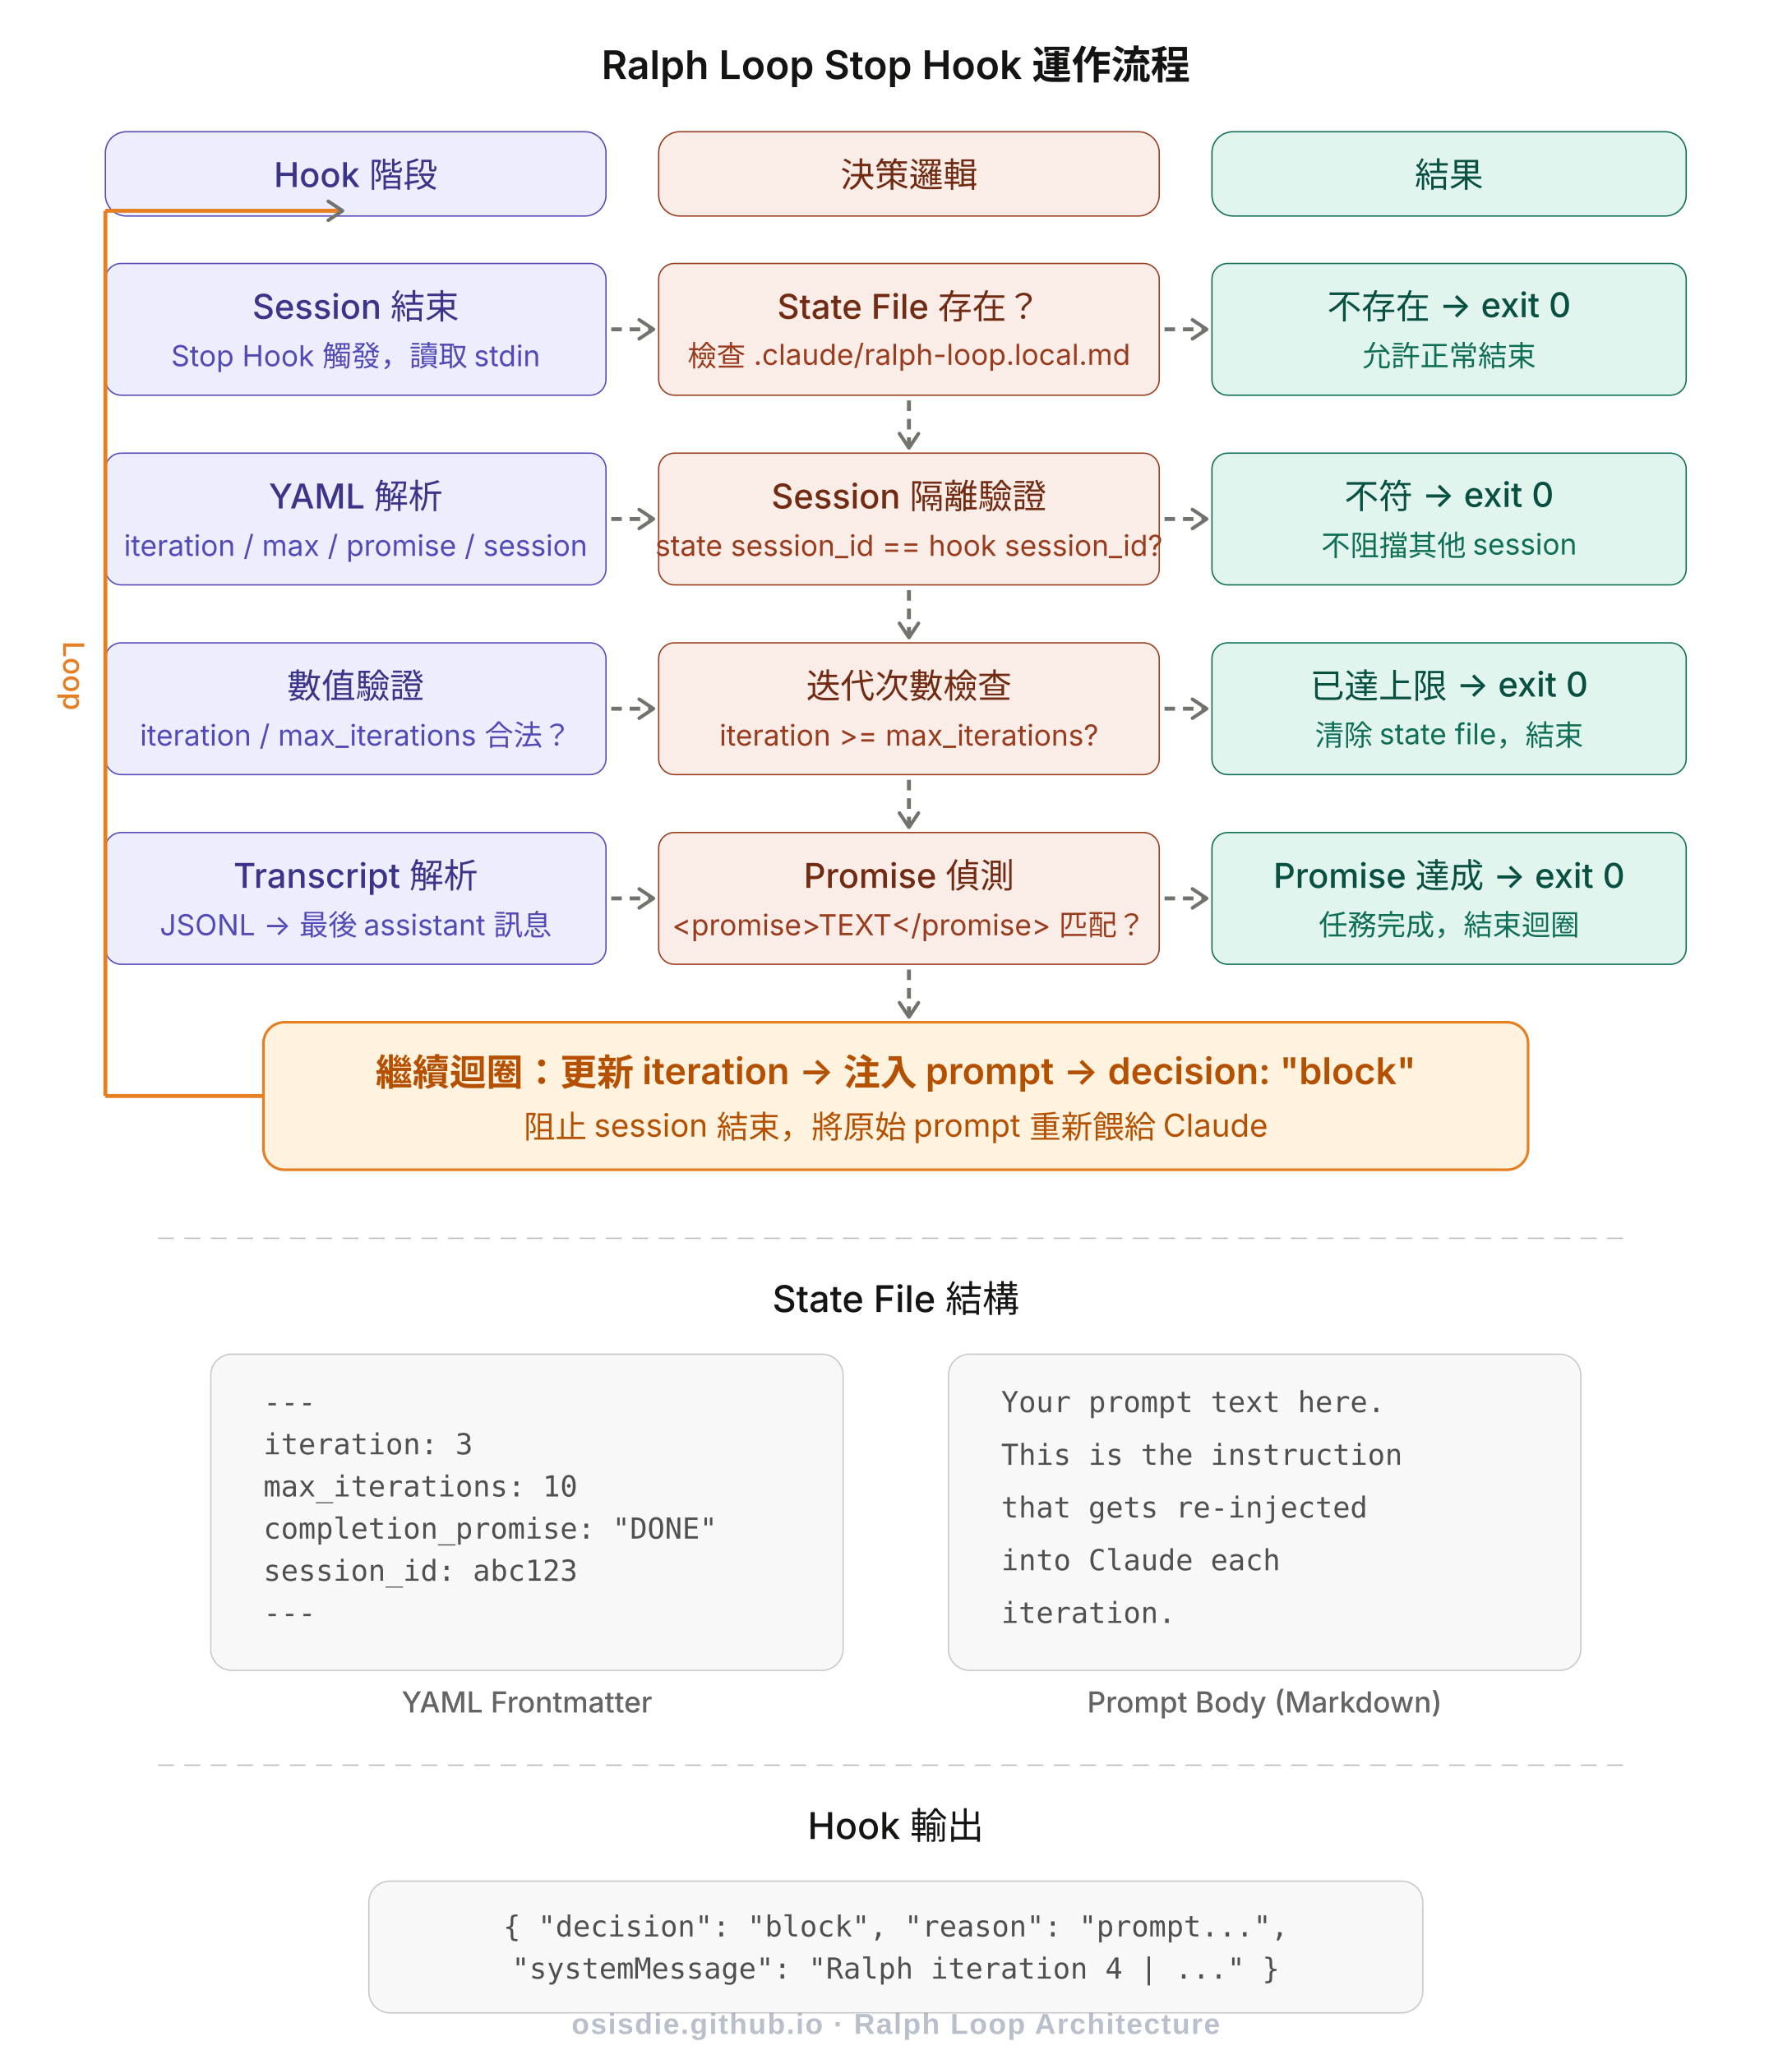
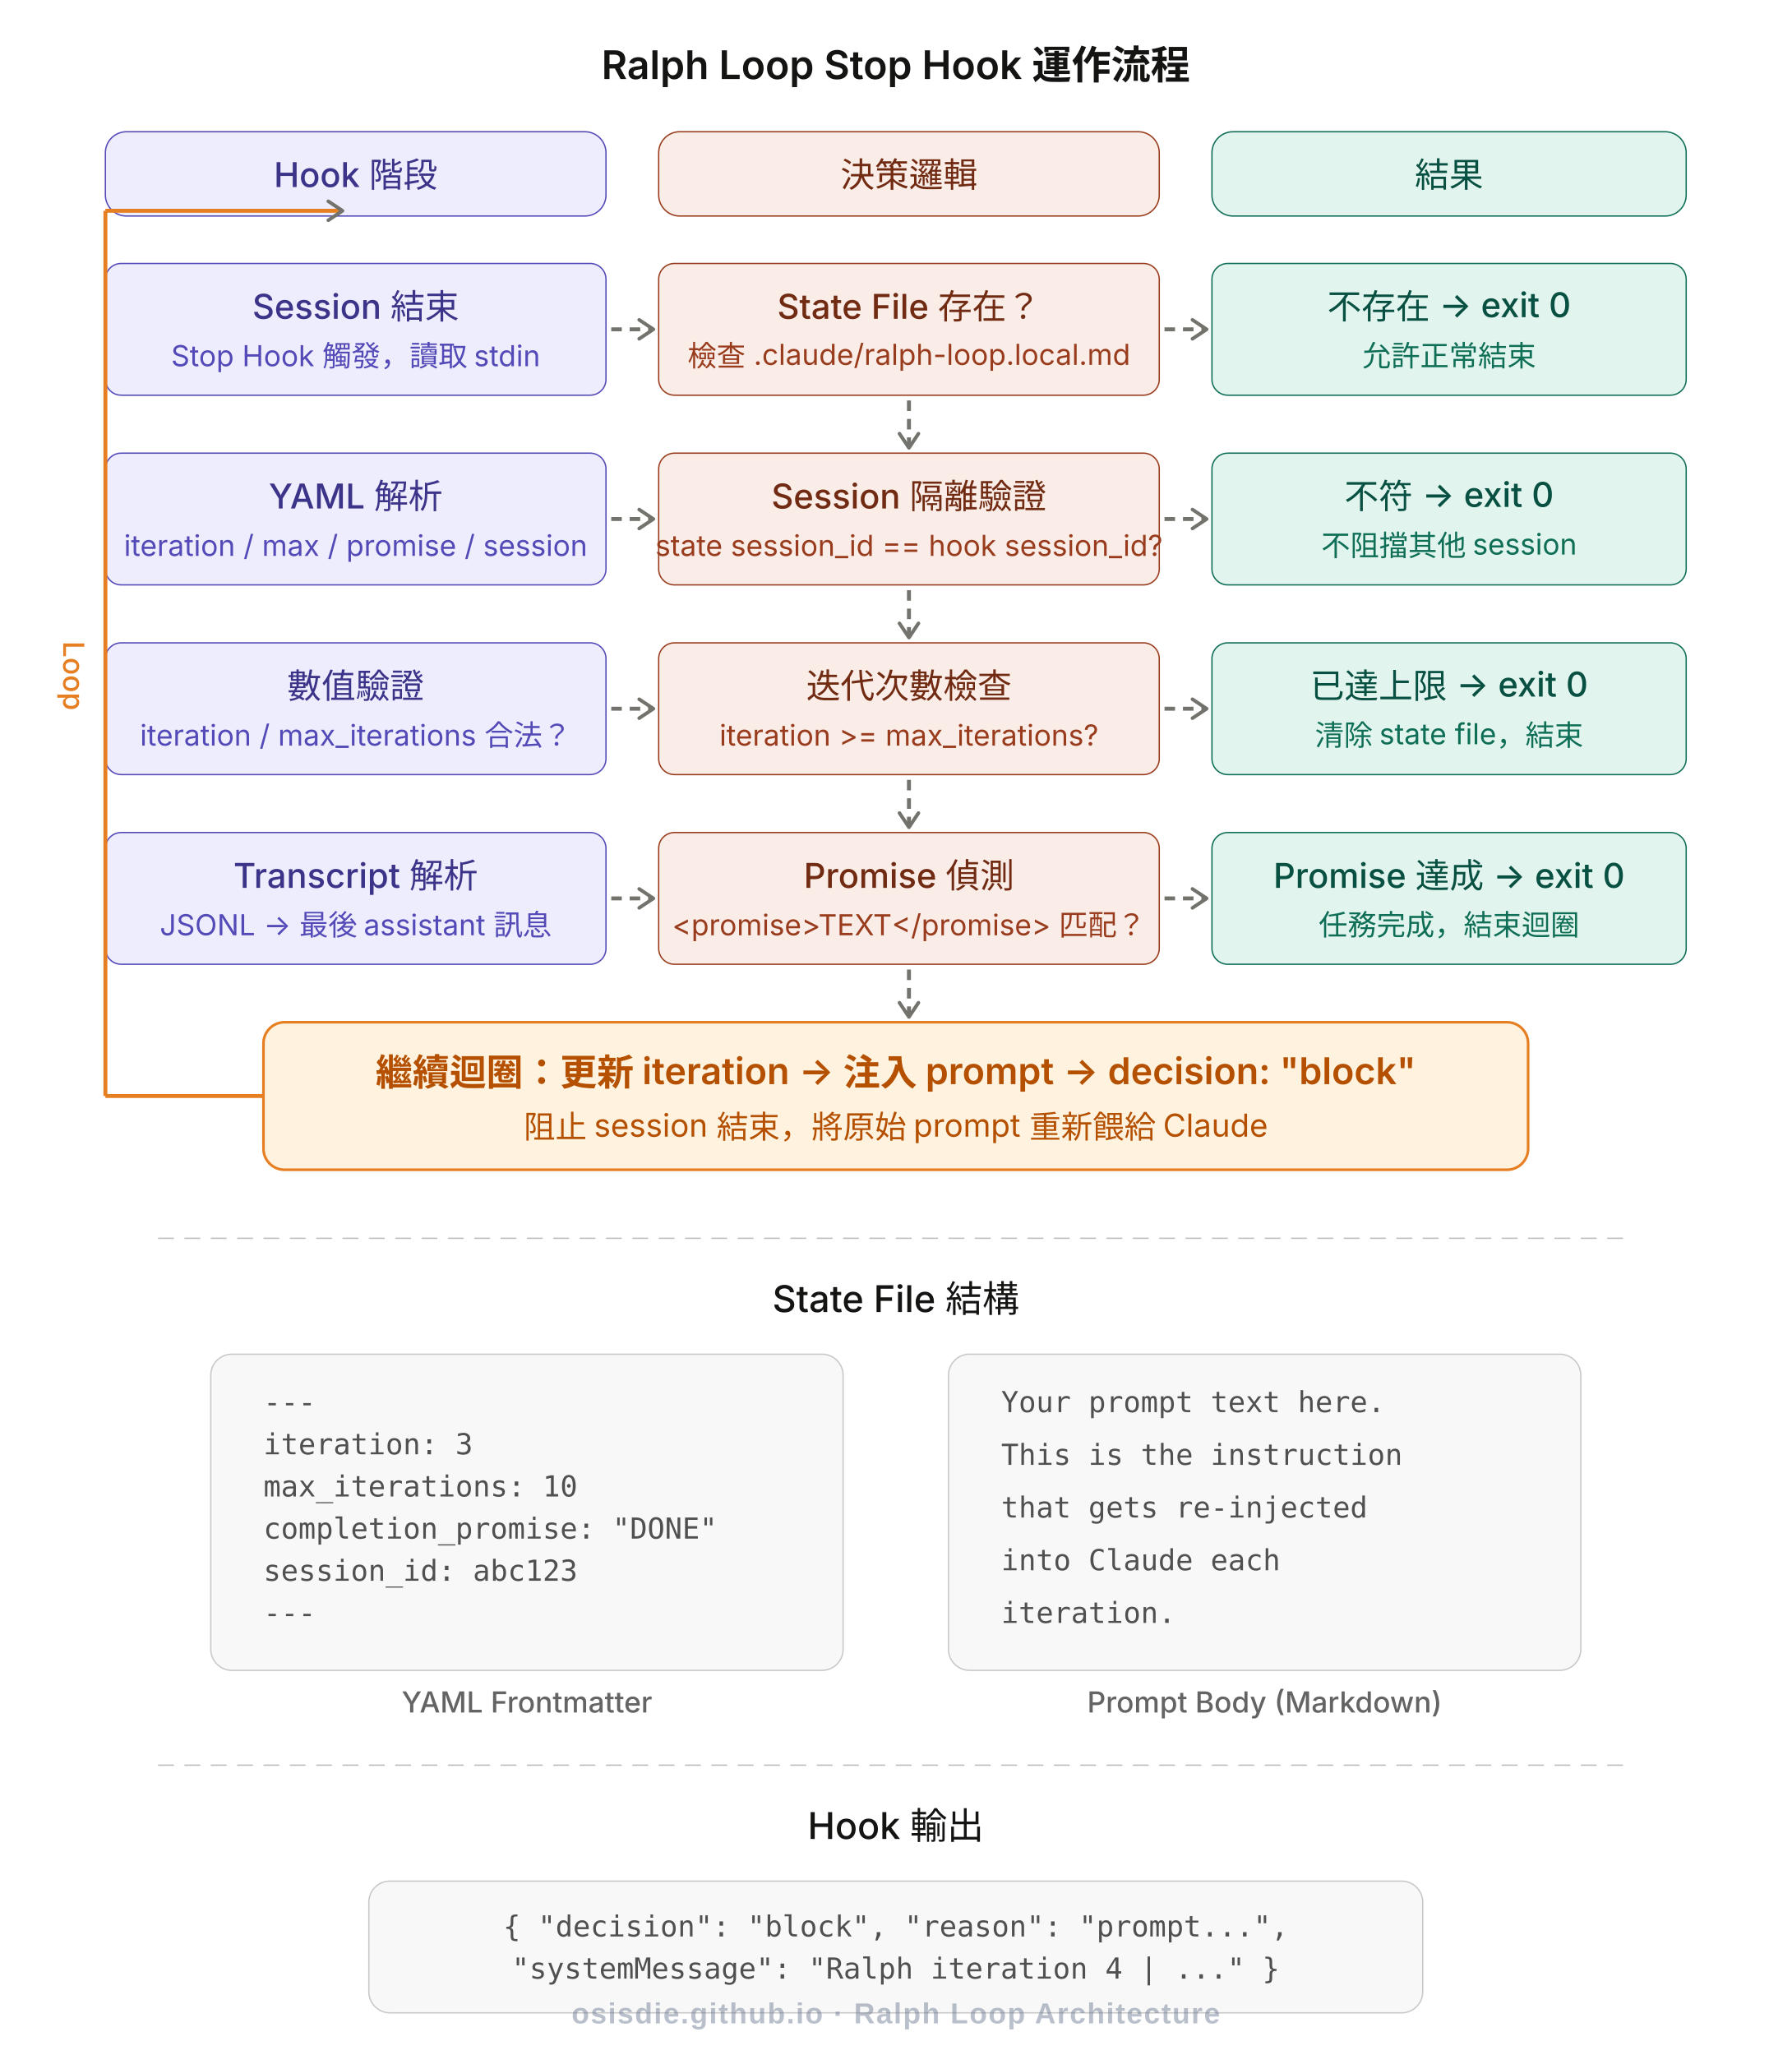
<svg xmlns="http://www.w3.org/2000/svg" width="100%" viewBox="0 0 680 780">
  <defs>
    <marker id="arrow" viewBox="0 0 10 10" refX="8" refY="5" markerWidth="6" markerHeight="6" orient="auto-start-reverse">
      <path d="M2 1L8 5L2 9" fill="none" stroke="rgb(115, 114, 108)" stroke-width="1.5" stroke-linecap="round" stroke-linejoin="round" />
    </marker>
  </defs>
  <text x="340" y="30" text-anchor="middle" font-size="15" style="fill:rgb(20,20,19);font-family:-apple-system,BlinkMacSystemFont,'Segoe UI',sans-serif;font-size:15px;font-weight:600">Ralph Loop Stop Hook 運作流程</text>
  <rect x="40" y="50" width="190" height="32" rx="8" style="fill:rgb(238,237,254);stroke:rgb(83,74,183);stroke-width:0.5" />
  <text x="135" y="71" text-anchor="middle" style="fill:rgb(60,52,137);font-family:-apple-system,BlinkMacSystemFont,'Segoe UI',sans-serif;font-size:13px;font-weight:500">Hook 階段</text>
  <rect x="250" y="50" width="190" height="32" rx="8" style="fill:rgb(250,236,231);stroke:rgb(153,60,29);stroke-width:0.5" />
  <text x="345" y="71" text-anchor="middle" style="fill:rgb(113,43,19);font-family:-apple-system,BlinkMacSystemFont,'Segoe UI',sans-serif;font-size:13px;font-weight:500">決策邏輯</text>
  <rect x="460" y="50" width="180" height="32" rx="8" style="fill:rgb(225,245,238);stroke:rgb(15,110,86);stroke-width:0.5" />
  <text x="550" y="71" text-anchor="middle" style="fill:rgb(8,80,65);font-family:-apple-system,BlinkMacSystemFont,'Segoe UI',sans-serif;font-size:13px;font-weight:500">結果</text>
  <rect x="40" y="100" width="190" height="50" rx="6" style="fill:rgb(238,237,254);stroke:rgb(83,74,183);stroke-width:0.5" />
  <text x="135" y="121" text-anchor="middle" style="fill:rgb(60,52,137);font-family:-apple-system,BlinkMacSystemFont,'Segoe UI',sans-serif;font-size:13px;font-weight:500">Session 結束</text>
  <text x="135" y="139" text-anchor="middle" style="fill:rgb(83,74,183);font-family:-apple-system,BlinkMacSystemFont,'Segoe UI',sans-serif;font-size:11px">Stop Hook 觸發，讀取 stdin</text>
  <line x1="232" y1="125" x2="248" y2="125" stroke="rgb(115,114,108)" stroke-width="1.5" stroke-dasharray="4 3" marker-end="url(#arrow)" />
  <rect x="250" y="100" width="190" height="50" rx="6" style="fill:rgb(250,236,231);stroke:rgb(153,60,29);stroke-width:0.5" />
  <text x="345" y="121" text-anchor="middle" style="fill:rgb(113,43,19);font-family:-apple-system,BlinkMacSystemFont,'Segoe UI',sans-serif;font-size:13px;font-weight:500">State File 存在？</text>
  <text x="345" y="139" text-anchor="middle" style="fill:rgb(153,60,29);font-family:-apple-system,BlinkMacSystemFont,'Segoe UI',sans-serif;font-size:11px">檢查 .claude/ralph-loop.local.md</text>
  <line x1="442" y1="125" x2="458" y2="125" stroke="rgb(115,114,108)" stroke-width="1.5" stroke-dasharray="4 3" marker-end="url(#arrow)" />
  <rect x="460" y="100" width="180" height="50" rx="6" style="fill:rgb(225,245,238);stroke:rgb(15,110,86);stroke-width:0.5" />
  <text x="550" y="121" text-anchor="middle" style="fill:rgb(8,80,65);font-family:-apple-system,BlinkMacSystemFont,'Segoe UI',sans-serif;font-size:13px;font-weight:500">不存在 → exit 0</text>
  <text x="550" y="139" text-anchor="middle" style="fill:rgb(15,110,86);font-family:-apple-system,BlinkMacSystemFont,'Segoe UI',sans-serif;font-size:11px">允許正常結束</text>
  <line x1="345" y1="152" x2="345" y2="170" stroke="rgb(115,114,108)" stroke-width="1.5" stroke-dasharray="4 3" marker-end="url(#arrow)" />
  <rect x="40" y="172" width="190" height="50" rx="6" style="fill:rgb(238,237,254);stroke:rgb(83,74,183);stroke-width:0.5" />
  <text x="135" y="193" text-anchor="middle" style="fill:rgb(60,52,137);font-family:-apple-system,BlinkMacSystemFont,'Segoe UI',sans-serif;font-size:13px;font-weight:500">YAML 解析</text>
  <text x="135" y="211" text-anchor="middle" style="fill:rgb(83,74,183);font-family:-apple-system,BlinkMacSystemFont,'Segoe UI',sans-serif;font-size:11px">iteration / max / promise / session</text>
  <line x1="232" y1="197" x2="248" y2="197" stroke="rgb(115,114,108)" stroke-width="1.5" stroke-dasharray="4 3" marker-end="url(#arrow)" />
  <rect x="250" y="172" width="190" height="50" rx="6" style="fill:rgb(250,236,231);stroke:rgb(153,60,29);stroke-width:0.5" />
  <text x="345" y="193" text-anchor="middle" style="fill:rgb(113,43,19);font-family:-apple-system,BlinkMacSystemFont,'Segoe UI',sans-serif;font-size:13px;font-weight:500">Session 隔離驗證</text>
  <text x="345" y="211" text-anchor="middle" style="fill:rgb(153,60,29);font-family:-apple-system,BlinkMacSystemFont,'Segoe UI',sans-serif;font-size:11px">state session_id == hook session_id?</text>
  <line x1="442" y1="197" x2="458" y2="197" stroke="rgb(115,114,108)" stroke-width="1.5" stroke-dasharray="4 3" marker-end="url(#arrow)" />
  <rect x="460" y="172" width="180" height="50" rx="6" style="fill:rgb(225,245,238);stroke:rgb(15,110,86);stroke-width:0.5" />
  <text x="550" y="193" text-anchor="middle" style="fill:rgb(8,80,65);font-family:-apple-system,BlinkMacSystemFont,'Segoe UI',sans-serif;font-size:13px;font-weight:500">不符 → exit 0</text>
  <text x="550" y="211" text-anchor="middle" style="fill:rgb(15,110,86);font-family:-apple-system,BlinkMacSystemFont,'Segoe UI',sans-serif;font-size:11px">不阻擋其他 session</text>
  <line x1="345" y1="224" x2="345" y2="242" stroke="rgb(115,114,108)" stroke-width="1.5" stroke-dasharray="4 3" marker-end="url(#arrow)" />
  <rect x="40" y="244" width="190" height="50" rx="6" style="fill:rgb(238,237,254);stroke:rgb(83,74,183);stroke-width:0.5" />
  <text x="135" y="265" text-anchor="middle" style="fill:rgb(60,52,137);font-family:-apple-system,BlinkMacSystemFont,'Segoe UI',sans-serif;font-size:13px;font-weight:500">數值驗證</text>
  <text x="135" y="283" text-anchor="middle" style="fill:rgb(83,74,183);font-family:-apple-system,BlinkMacSystemFont,'Segoe UI',sans-serif;font-size:11px">iteration / max_iterations 合法？</text>
  <line x1="232" y1="269" x2="248" y2="269" stroke="rgb(115,114,108)" stroke-width="1.5" stroke-dasharray="4 3" marker-end="url(#arrow)" />
  <rect x="250" y="244" width="190" height="50" rx="6" style="fill:rgb(250,236,231);stroke:rgb(153,60,29);stroke-width:0.5" />
  <text x="345" y="265" text-anchor="middle" style="fill:rgb(113,43,19);font-family:-apple-system,BlinkMacSystemFont,'Segoe UI',sans-serif;font-size:13px;font-weight:500">迭代次數檢查</text>
  <text x="345" y="283" text-anchor="middle" style="fill:rgb(153,60,29);font-family:-apple-system,BlinkMacSystemFont,'Segoe UI',sans-serif;font-size:11px">iteration &gt;= max_iterations?</text>
  <line x1="442" y1="269" x2="458" y2="269" stroke="rgb(115,114,108)" stroke-width="1.5" stroke-dasharray="4 3" marker-end="url(#arrow)" />
  <rect x="460" y="244" width="180" height="50" rx="6" style="fill:rgb(225,245,238);stroke:rgb(15,110,86);stroke-width:0.5" />
  <text x="550" y="265" text-anchor="middle" style="fill:rgb(8,80,65);font-family:-apple-system,BlinkMacSystemFont,'Segoe UI',sans-serif;font-size:13px;font-weight:500">已達上限 → exit 0</text>
  <text x="550" y="283" text-anchor="middle" style="fill:rgb(15,110,86);font-family:-apple-system,BlinkMacSystemFont,'Segoe UI',sans-serif;font-size:11px">清除 state file，結束</text>
  <line x1="345" y1="296" x2="345" y2="314" stroke="rgb(115,114,108)" stroke-width="1.5" stroke-dasharray="4 3" marker-end="url(#arrow)" />
  <rect x="40" y="316" width="190" height="50" rx="6" style="fill:rgb(238,237,254);stroke:rgb(83,74,183);stroke-width:0.5" />
  <text x="135" y="337" text-anchor="middle" style="fill:rgb(60,52,137);font-family:-apple-system,BlinkMacSystemFont,'Segoe UI',sans-serif;font-size:13px;font-weight:500">Transcript 解析</text>
  <text x="135" y="355" text-anchor="middle" style="fill:rgb(83,74,183);font-family:-apple-system,BlinkMacSystemFont,'Segoe UI',sans-serif;font-size:11px">JSONL → 最後 assistant 訊息</text>
  <line x1="232" y1="341" x2="248" y2="341" stroke="rgb(115,114,108)" stroke-width="1.5" stroke-dasharray="4 3" marker-end="url(#arrow)" />
  <rect x="250" y="316" width="190" height="50" rx="6" style="fill:rgb(250,236,231);stroke:rgb(153,60,29);stroke-width:0.5" />
  <text x="345" y="337" text-anchor="middle" style="fill:rgb(113,43,19);font-family:-apple-system,BlinkMacSystemFont,'Segoe UI',sans-serif;font-size:13px;font-weight:500">Promise 偵測</text>
  <text x="345" y="355" text-anchor="middle" style="fill:rgb(153,60,29);font-family:-apple-system,BlinkMacSystemFont,'Segoe UI',sans-serif;font-size:11px">&lt;promise&gt;TEXT&lt;/promise&gt; 匹配？</text>
  <line x1="442" y1="341" x2="458" y2="341" stroke="rgb(115,114,108)" stroke-width="1.5" stroke-dasharray="4 3" marker-end="url(#arrow)" />
  <rect x="460" y="316" width="180" height="50" rx="6" style="fill:rgb(225,245,238);stroke:rgb(15,110,86);stroke-width:0.5" />
  <text x="550" y="337" text-anchor="middle" style="fill:rgb(8,80,65);font-family:-apple-system,BlinkMacSystemFont,'Segoe UI',sans-serif;font-size:13px;font-weight:500">Promise 達成 → exit 0</text>
  <text x="550" y="355" text-anchor="middle" style="fill:rgb(15,110,86);font-family:-apple-system,BlinkMacSystemFont,'Segoe UI',sans-serif;font-size:11px">任務完成，結束迴圈</text>
  <line x1="345" y1="368" x2="345" y2="386" stroke="rgb(115,114,108)" stroke-width="1.5" stroke-dasharray="4 3" marker-end="url(#arrow)" />
  <rect x="100" y="388" width="480" height="56" rx="8" style="fill:rgb(255,243,224);stroke:rgb(230,126,34);stroke-width:1" />
  <text x="340" y="412" text-anchor="middle" style="fill:rgb(180,80,0);font-family:-apple-system,BlinkMacSystemFont,'Segoe UI',sans-serif;font-size:14px;font-weight:600">繼續迴圈：更新 iteration → 注入 prompt → decision: "block"</text>
  <text x="340" y="432" text-anchor="middle" style="fill:rgb(180,80,0);font-family:-apple-system,BlinkMacSystemFont,'Segoe UI',sans-serif;font-size:12px">阻止 session 結束，將原始 prompt 重新餵給 Claude</text>
  <line x1="100" y1="416" x2="40" y2="416" stroke="rgb(230,126,34)" stroke-width="1.5" />
  <line x1="40" y1="416" x2="40" y2="80" stroke="rgb(230,126,34)" stroke-width="1.5" />
  <line x1="40" y1="80" x2="130" y2="80" stroke="rgb(230,126,34)" stroke-width="1.5" marker-end="url(#arrow)" />
  <text x="28" y="250" text-anchor="middle" style="fill:rgb(230,126,34);font-family:-apple-system,BlinkMacSystemFont,'Segoe UI',sans-serif;font-size:11px;font-weight:500;writing-mode:tb">Loop</text>
  <line x1="60" y1="470" x2="620" y2="470" stroke="rgba(31,30,29,0.3)" stroke-width="0.5" stroke-dasharray="6 4" />
  <text x="340" y="498" text-anchor="middle" style="fill:rgb(20,20,19);font-family:-apple-system,BlinkMacSystemFont,'Segoe UI',sans-serif;font-size:14px;font-weight:500">State File 結構</text>
  <rect x="80" y="514" width="240" height="120" rx="8" style="fill:rgb(248,248,248);stroke:rgb(200,200,200);stroke-width:0.5" />
  <text x="100" y="536" style="fill:rgb(80,80,80);font-family:monospace;font-size:11px">---</text>
  <text x="100" y="552" style="fill:rgb(80,80,80);font-family:monospace;font-size:11px">iteration: 3</text>
  <text x="100" y="568" style="fill:rgb(80,80,80);font-family:monospace;font-size:11px">max_iterations: 10</text>
  <text x="100" y="584" style="fill:rgb(80,80,80);font-family:monospace;font-size:11px">completion_promise: "DONE"</text>
  <text x="100" y="600" style="fill:rgb(80,80,80);font-family:monospace;font-size:11px">session_id: abc123</text>
  <text x="100" y="616" style="fill:rgb(80,80,80);font-family:monospace;font-size:11px">---</text>
  <rect x="360" y="514" width="240" height="120" rx="8" style="fill:rgb(248,248,248);stroke:rgb(200,200,200);stroke-width:0.5" />
  <text x="380" y="536" style="fill:rgb(80,80,80);font-family:monospace;font-size:11px">Your prompt text here.</text>
  <text x="380" y="556" style="fill:rgb(80,80,80);font-family:monospace;font-size:11px">This is the instruction</text>
  <text x="380" y="576" style="fill:rgb(80,80,80);font-family:monospace;font-size:11px">that gets re-injected</text>
  <text x="380" y="596" style="fill:rgb(80,80,80);font-family:monospace;font-size:11px">into Claude each</text>
  <text x="380" y="616" style="fill:rgb(80,80,80);font-family:monospace;font-size:11px">iteration.</text>
  <text x="200" y="650" text-anchor="middle" style="fill:rgb(100,100,100);font-family:-apple-system,BlinkMacSystemFont,'Segoe UI',sans-serif;font-size:11px;font-weight:500">YAML Frontmatter</text>
  <text x="480" y="650" text-anchor="middle" style="fill:rgb(100,100,100);font-family:-apple-system,BlinkMacSystemFont,'Segoe UI',sans-serif;font-size:11px;font-weight:500">Prompt Body (Markdown)</text>
  <line x1="60" y1="670" x2="620" y2="670" stroke="rgba(31,30,29,0.3)" stroke-width="0.5" stroke-dasharray="6 4" />
  <text x="340" y="698" text-anchor="middle" style="fill:rgb(20,20,19);font-family:-apple-system,BlinkMacSystemFont,'Segoe UI',sans-serif;font-size:14px;font-weight:500">Hook 輸出</text>
  <rect x="140" y="714" width="400" height="50" rx="8" style="fill:rgb(248,248,248);stroke:rgb(200,200,200);stroke-width:0.5" />
  <text x="340" y="735" text-anchor="middle" style="fill:rgb(80,80,80);font-family:monospace;font-size:11px">{ "decision": "block", "reason": "prompt...",</text>
  <text x="340" y="751" text-anchor="middle" style="fill:rgb(80,80,80);font-family:monospace;font-size:11px">  "systemMessage": "Ralph iteration 4 | ..." }</text>
  <g opacity="0.45">
-     <text x="340" y="772" text-anchor="middle" fill="#64748b" font-family="Segoe UI, Arial, sans-serif" font-size="11" font-weight="600" letter-spacing="0.5px">osisdie.github.io · Ralph Loop Architecture</text>
+     <text x="340" y="768" text-anchor="middle" fill="#64748b" font-family="Segoe UI, Arial, sans-serif" font-size="11" font-weight="600" letter-spacing="0.5px">osisdie.github.io · Ralph Loop Architecture</text>
  </g>
</svg>
